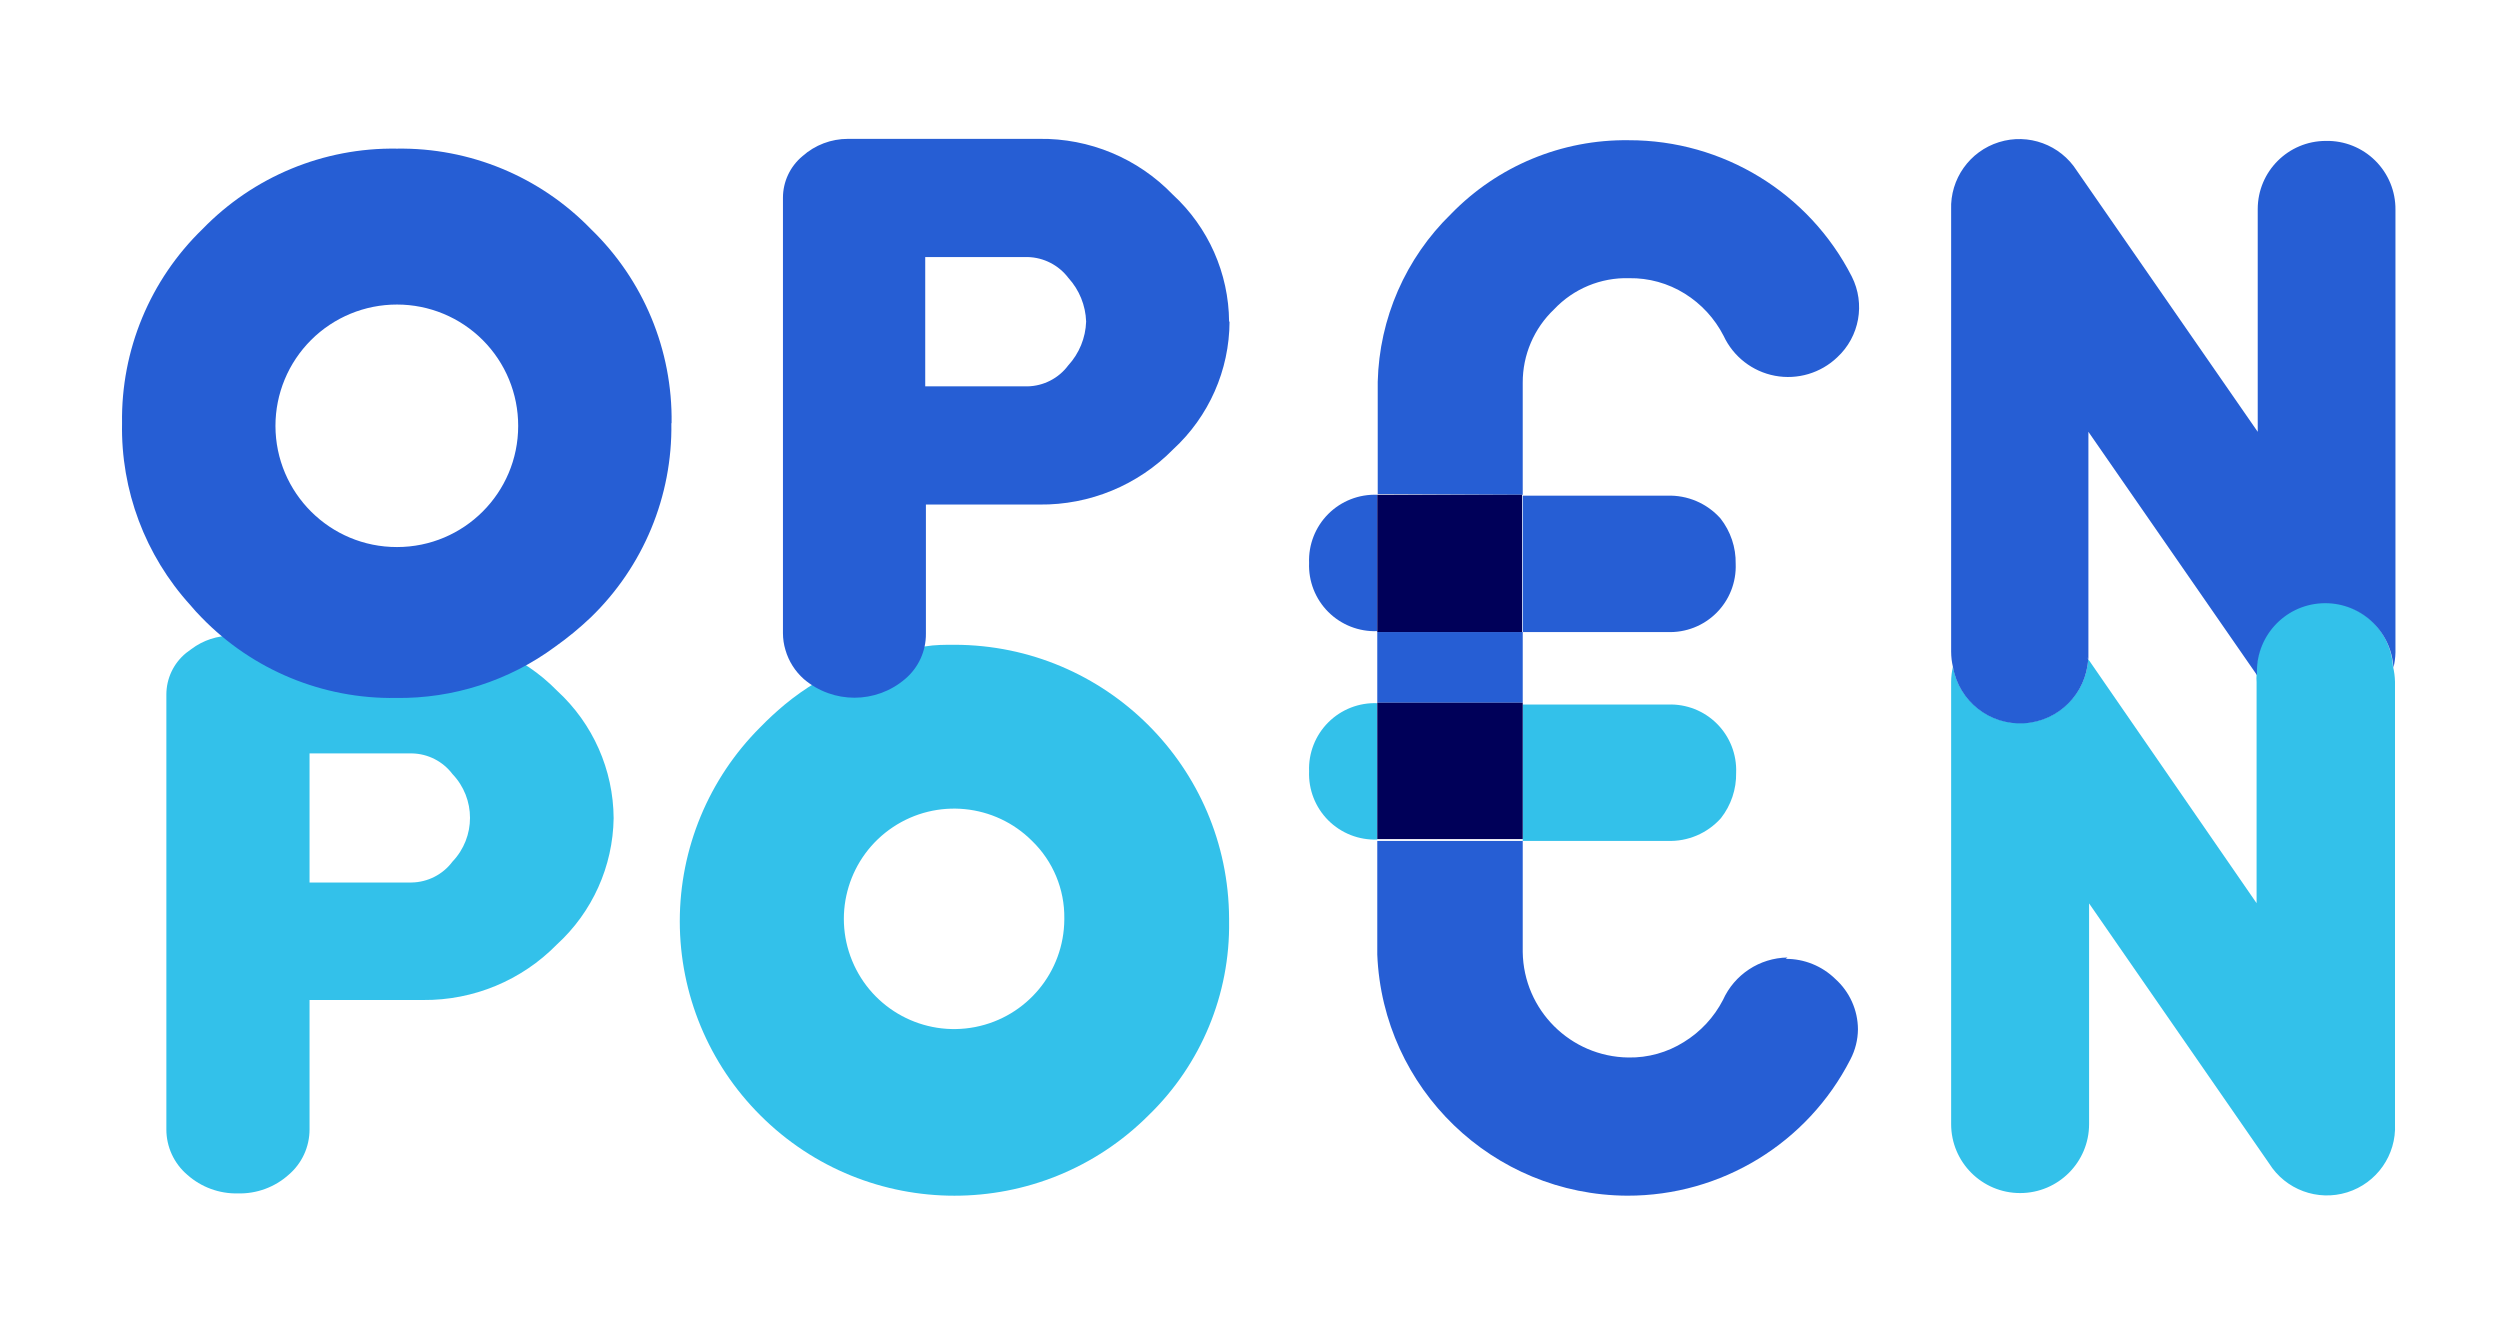
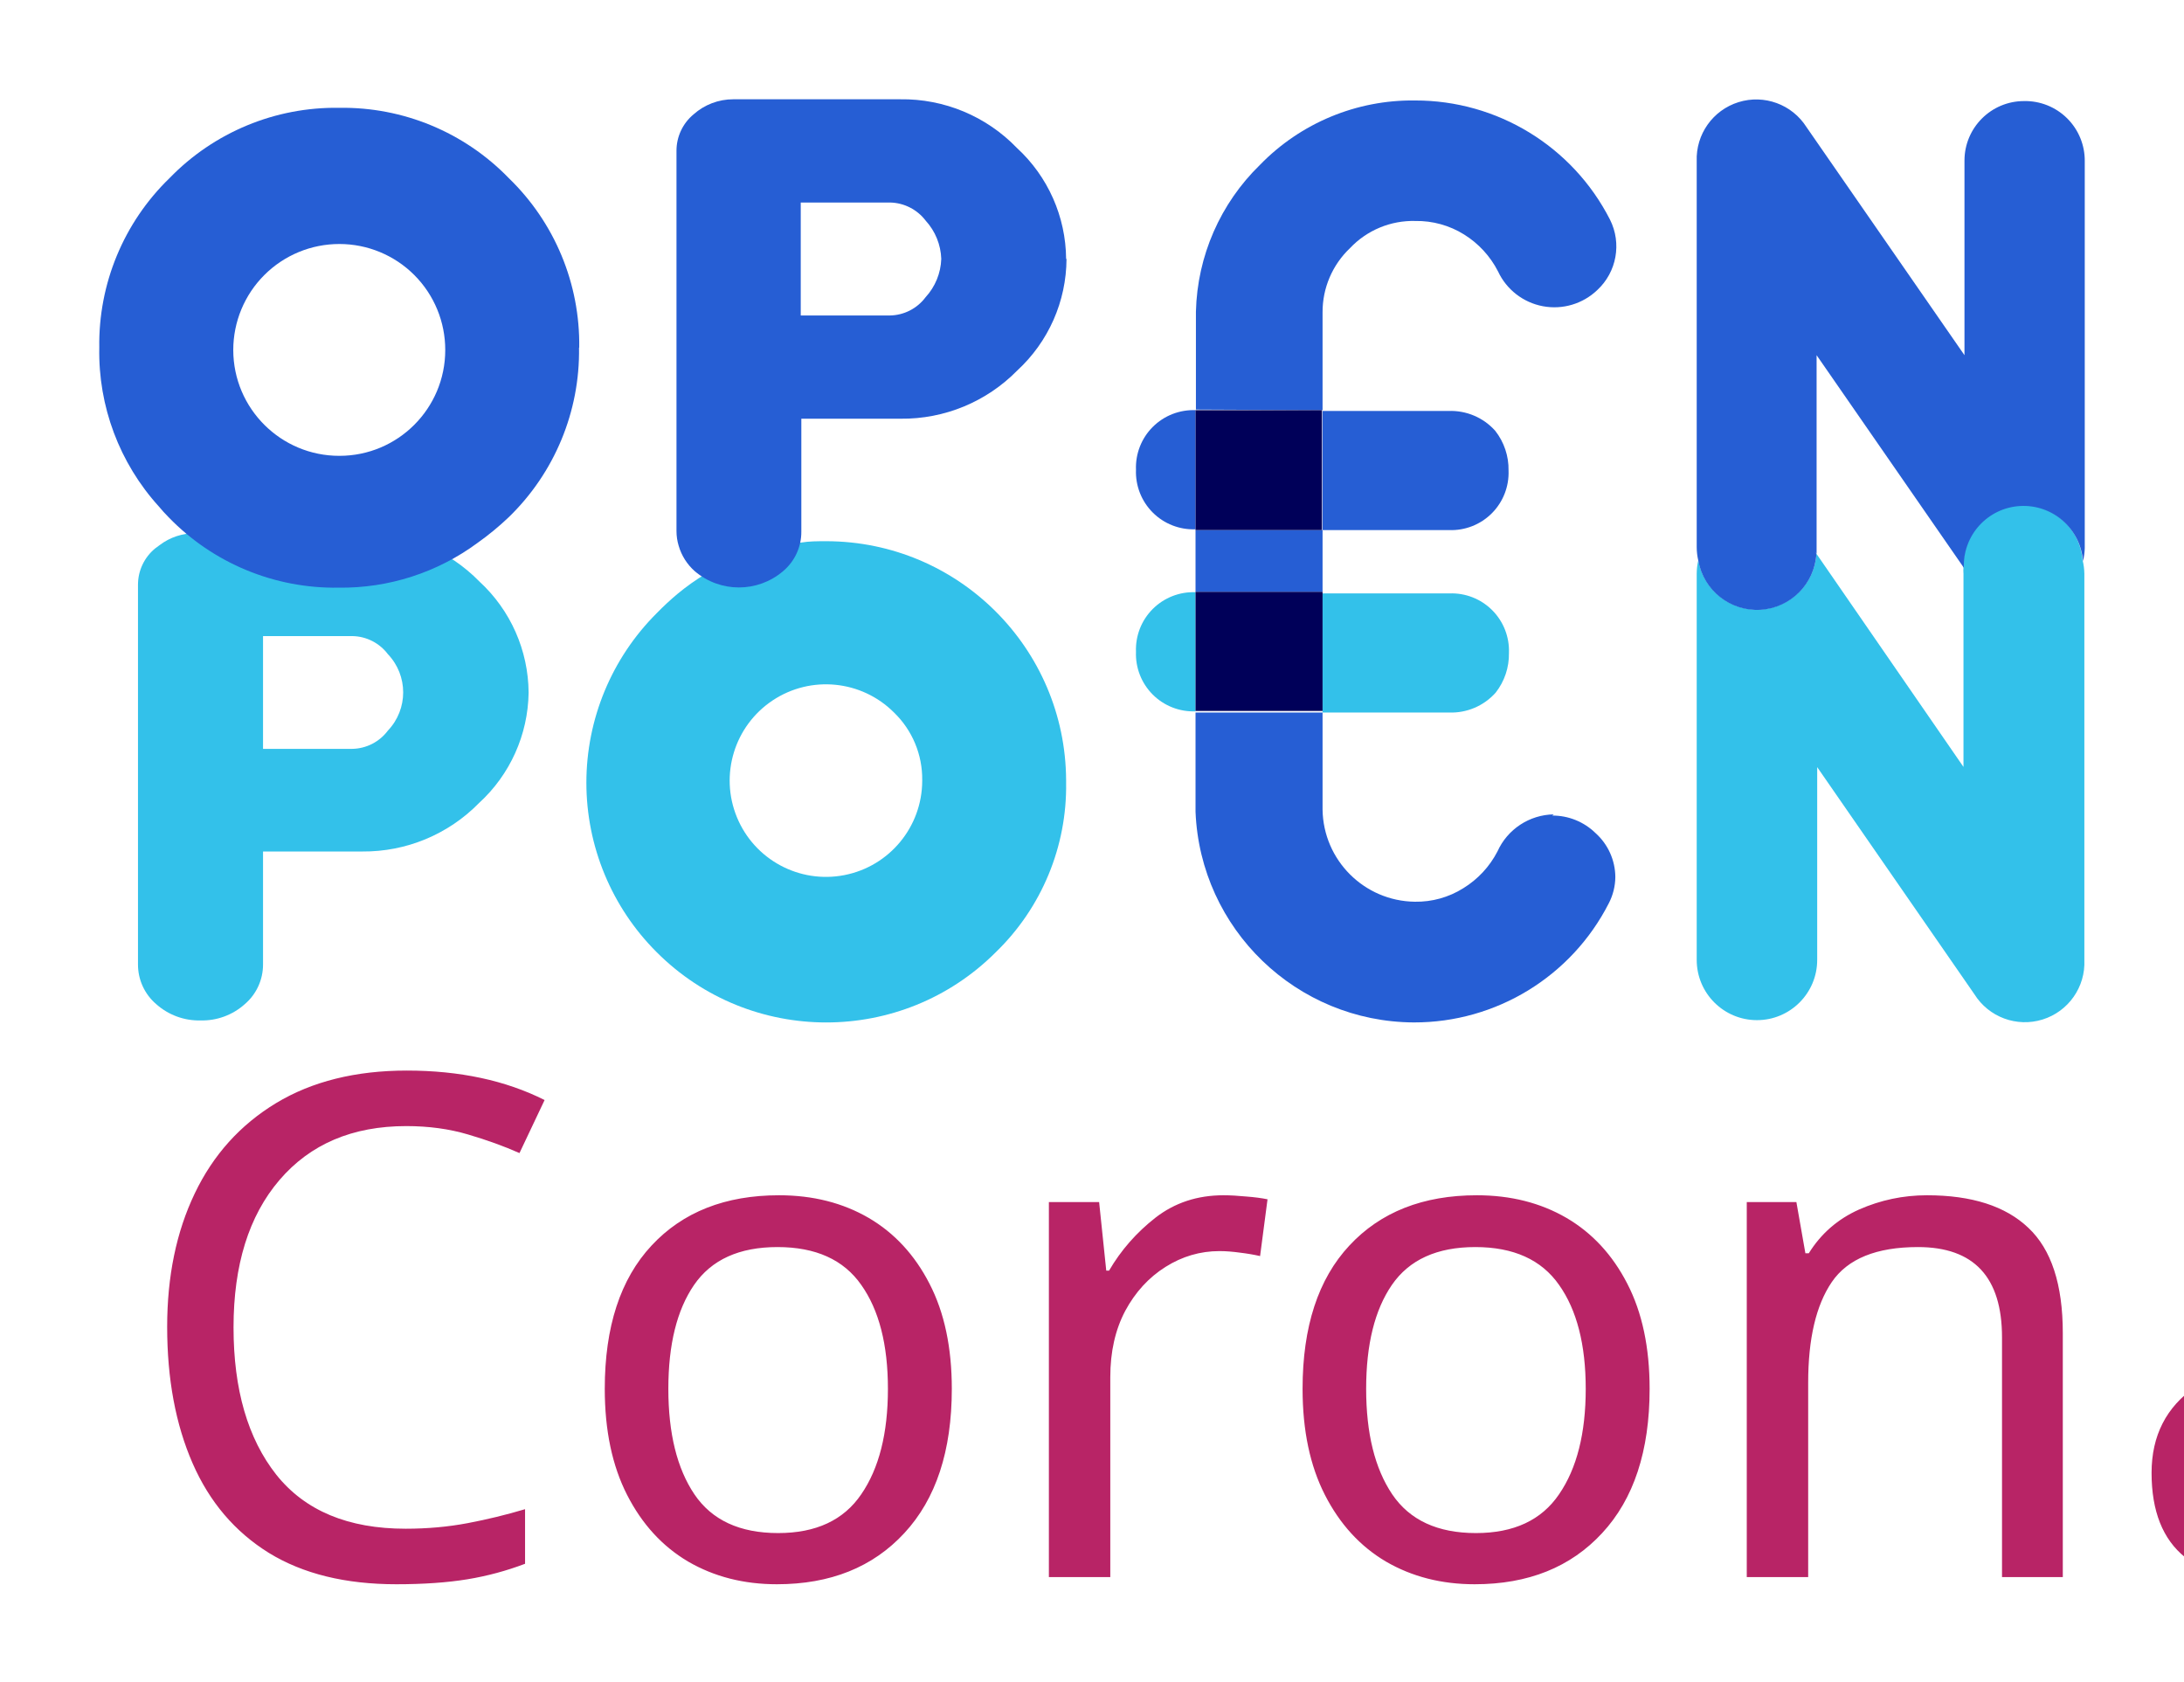
- <svg xmlns="http://www.w3.org/2000/svg" id="Layer_1" data-name="Layer 1" viewBox="0 0 110 59">
-   <defs>
-     <style>.cls-1{fill:#33c1ea;}.cls-2{fill:#265ed4;}.cls-3{fill:#000059;}</style>
+ <svg xmlns="http://www.w3.org/2000/svg" version="1.1" viewBox="0 0 110.032 84.722" data-name="Layer 1" id="Layer_1">
+   <defs id="defs4">
+     <style id="style2">.cls-1{fill:#33c1ea;}.cls-2{fill:#265ed4;}.cls-3{fill:#000059;}</style>
  </defs>
-   <path class="cls-1" d="M105.29,29.34h0a3,3,0,0,0-6,.33l.25.37-.25-.37a2.09,2.09,0,0,0,0,.35v9.72L91.88,29a3,3,0,0,1-5.95.33,3,3,0,0,0-.08.67V49.46a3,3,0,1,0,6.07,0V39.75l7.92,11.44a3,3,0,0,0,5.54-1.73V30a3.09,3.09,0,0,0-.09-.68" />
-   <path class="cls-2" d="M102.34,6.2a3,3,0,0,0-3,3V19L91.38,7.51a3,3,0,0,0-5.53,1.72V28.67a3,3,0,0,0,.08.68,3,3,0,0,1,1.29-1.86,3,3,0,0,0-1.29,1.86h0A3,3,0,0,0,91.88,29l-.06-.09.07.09h0c0-.11,0-.23,0-.35V19l7.42,10.71a3,3,0,0,1,6-.33,3,3,0,0,0,.09-.67V9.23A3,3,0,0,0,102.34,6.2Z" />
-   <path class="cls-1" d="M13.62,33.15h4.51a2.29,2.29,0,0,1,1.78.91,2.79,2.79,0,0,1,0,3.85,2.29,2.29,0,0,1-1.8.92H13.62ZM27,36a7.67,7.67,0,0,0-2.48-5.6l0,0a8.06,8.06,0,0,0-5.85-2.43H10.22a2.92,2.92,0,0,0-1.8.59l-.23.17a2.36,2.36,0,0,0-.87,1.83V49.69a2.62,2.62,0,0,0,.92,2,3.24,3.24,0,0,0,2.23.82,3.22,3.22,0,0,0,2.23-.82,2.62,2.62,0,0,0,.92-2V44h5a8.13,8.13,0,0,0,5.88-2.44A7.68,7.68,0,0,0,27,36" />
-   <path class="cls-1" d="M46.83,40.45A4.85,4.85,0,1,1,45.41,37a4.66,4.66,0,0,1,1.42,3.41m7.25,0A12.1,12.1,0,0,0,42,28.37c-.44,0-.86,0-1.28.07A11.42,11.42,0,0,0,34.53,31a13.9,13.9,0,0,0-1.08,1,12.06,12.06,0,0,0,0,17.07,12.08,12.08,0,0,0,17.09,0,11.64,11.64,0,0,0,3.54-8.54" />
-   <path class="cls-2" d="M67,21.77h0V16.84a4.43,4.43,0,0,1,1.38-3.23,4.37,4.37,0,0,1,3.3-1.37,4.5,4.5,0,0,1,2.45.68,4.72,4.72,0,0,1,1.71,1.86,3.13,3.13,0,0,0,5,.94,3,3,0,0,0,.64-3.55,11,11,0,0,0-9.82-6,10.69,10.69,0,0,0-7.81,3.24,10.67,10.67,0,0,0-3.23,7.39v4.94Z" />
-   <path class="cls-2" d="M67,30.92V27.81H60.6v3.11H67Z" />
-   <path class="cls-2" d="M78.65,42.13A3.17,3.17,0,0,0,75.81,44a4.71,4.71,0,0,1-1.72,1.85,4.44,4.44,0,0,1-2.44.68A4.71,4.71,0,0,1,67,41.89V37H60.6v5a11.06,11.06,0,0,0,11,10.61,11,11,0,0,0,9.82-6,2.93,2.93,0,0,0,.33-1.32,3,3,0,0,0-1-2.22,3.1,3.1,0,0,0-2.18-.88" />
-   <path class="cls-2" d="M73.37,27.81a2.89,2.89,0,0,0,3-3,3.14,3.14,0,0,0-.67-2,3,3,0,0,0-2.35-1H67v6Z" />
-   <path class="cls-2" d="M60.6,21.77a2.89,2.89,0,0,0-3,3,2.89,2.89,0,0,0,3,3Z" />
-   <polygon class="cls-3" points="66.97 27.81 66.97 27.81 66.97 21.77 60.6 21.77 60.6 27.81 60.6 27.81 66.97 27.81" />
-   <path class="cls-1" d="M57.6,33.94a2.89,2.89,0,0,0,3,3v-6a2.89,2.89,0,0,0-3,3" />
-   <path class="cls-1" d="M73.37,37a3,3,0,0,0,2.35-1,3.14,3.14,0,0,0,.67-2,2.89,2.89,0,0,0-3-3H67v6Z" />
-   <path class="cls-3" d="M67,30.92H60.6v6H67Z" />
-   <path class="cls-2" d="M22.8,18.74a5.33,5.33,0,0,1-5.33,5.33,5.34,5.34,0,0,1-5.35-5.33,5.34,5.34,0,0,1,5.35-5.34,5.33,5.33,0,0,1,5.33,5.34m6.75-.12A11.64,11.64,0,0,0,26,10.08a11.64,11.64,0,0,0-8.54-3.54,11.65,11.65,0,0,0-8.55,3.54,11.64,11.64,0,0,0-3.54,8.54,11.57,11.57,0,0,0,3,8c.16.19.32.37.5.55a11.65,11.65,0,0,0,8.55,3.54,11.53,11.53,0,0,0,7-2.25A14.13,14.13,0,0,0,26,27.16a11.64,11.64,0,0,0,3.54-8.54" />
-   <path class="cls-2" d="M47.79,14.15A3,3,0,0,1,47,16.08a2.29,2.29,0,0,1-1.8.92H40.71V11.31h4.51a2.32,2.32,0,0,1,1.79.92,3,3,0,0,1,.78,1.92m6.29,0A7.67,7.67,0,0,0,51.6,8.56a8,8,0,0,0-5.88-2.45H37.31a3,3,0,0,0-2,.76,2.38,2.38,0,0,0-.86,1.83V27.86a2.55,2.55,0,0,0,.11.74,2.72,2.72,0,0,0,.81,1.28,3.43,3.43,0,0,0,4.45,0,2.58,2.58,0,0,0,.92-2V22.2h5a8.11,8.11,0,0,0,5.88-2.43,7.68,7.68,0,0,0,2.48-5.62" />
+   <path style="fill:#33c1ea" id="path8" d="m 104.922,28.231 v 0 a 3.005,3.005 0 0 0 -6,0.33 l 0.25,0.37 -0.25,-0.37 a 2.09,2.09 0 0 0 0,0.35 v 9.72 l -7.41,-10.74 a 3,3 0 0 1 -5.95,0.33 3,3 0 0 0 -0.08,0.67 v 19.46 a 3.035,3.035 0 1 0 6.07,0 v -9.71 l 7.92,11.44 a 3,3 0 0 0 5.54,-1.73 v -19.46 a 3.09,3.09 0 0 0 -0.09,-0.68" class="cls-1" />
+   <path style="fill:#265ed4" id="path10" d="m 101.972,5.091 a 3,3 0 0 0 -3,3 v 9.8 l -7.96,-11.49 a 3,3 0 0 0 -5.53,1.72 V 27.561 a 3,3 0 0 0 0.08,0.68 3,3 0 0 1 1.29,-1.86 3,3 0 0 0 -1.29,1.86 v 0 a 3,3 0 0 0 5.95,-0.35 l -0.06,-0.09 0.07,0.09 v 0 c 0,-0.11 0,-0.23 0,-0.35 v -9.65 l 7.42,10.71 a 3.005,3.005 0 0 1 6,-0.33 3,3 0 0 0 0.09,-0.67 V 8.121 a 3,3 0 0 0 -3.06,-3.03 z" class="cls-2" />
+   <path style="fill:#33c1ea" id="path12" d="m 13.252,32.041 h 4.51 a 2.29,2.29 0 0 1 1.78,0.91 2.79,2.79 0 0 1 0,3.85 2.29,2.29 0 0 1 -1.8,0.92 h -4.49 z m 13.38,2.85 a 7.67,7.67 0 0 0 -2.48,-5.6 v 0 a 8.06,8.06 0 0 0 -5.85,-2.43 H 9.852 a 2.92,2.92 0 0 0 -1.8,0.59 l -0.23,0.17 a 2.36,2.36 0 0 0 -0.87,1.83 v 19.13 a 2.62,2.62 0 0 0 0.92,2 3.24,3.24 0 0 0 2.23,0.82 3.22,3.22 0 0 0 2.23,-0.82 2.62,2.62 0 0 0 0.92,-2 v -5.69 h 5 a 8.13,8.13 0 0 0 5.88,-2.44 7.68,7.68 0 0 0 2.5,-5.56" class="cls-1" />
+   <path style="fill:#33c1ea" id="path14" d="m 46.462,39.341 a 4.85,4.85 0 1 1 -1.42,-3.45 4.66,4.66 0 0 1 1.42,3.41 m 7.25,0 a 12.1,12.1 0 0 0 -12.08,-12.04 c -0.44,0 -0.86,0 -1.28,0.07 a 11.42,11.42 0 0 0 -6.19,2.56 13.9,13.9 0 0 0 -1.08,1 12.06,12.06 0 0 0 0,17.07 12.08,12.08 0 0 0 17.09,0 11.64,11.64 0 0 0 3.54,-8.54" class="cls-1" />
+   <path style="fill:#265ed4" id="path16" d="m 66.632,20.661 v 0 -4.93 a 4.43,4.43 0 0 1 1.38,-3.23 4.37,4.37 0 0 1 3.3,-1.37 4.5,4.5 0 0 1 2.45,0.68 4.72,4.72 0 0 1 1.71,1.86 3.13,3.13 0 0 0 5,0.94 3,3 0 0 0 0.64,-3.55 11,11 0 0 0 -9.82,-6 10.69,10.69 0 0 0 -7.81,3.24 10.67,10.67 0 0 0 -3.23,7.39 v 4.94 z" class="cls-2" />
+   <path style="fill:#265ed4" id="path18" d="m 66.632,29.811 v -3.11 h -6.4 v 3.11 z" class="cls-2" />
+   <path style="fill:#265ed4" id="path20" d="m 78.282,41.021 a 3.17,3.17 0 0 0 -2.84,1.87 4.71,4.71 0 0 1 -1.72,1.85 4.44,4.44 0 0 1 -2.44,0.68 4.71,4.71 0 0 1 -4.65,-4.64 v -4.89 h -6.4 v 5 a 11.06,11.06 0 0 0 11,10.61 11,11 0 0 0 9.82,-6 2.93,2.93 0 0 0 0.33,-1.32 3,3 0 0 0 -1,-2.22 3.1,3.1 0 0 0 -2.18,-0.88" class="cls-2" />
+   <path style="fill:#265ed4" id="path22" d="m 73.002,26.701 a 2.89,2.89 0 0 0 3,-3 3.14,3.14 0 0 0 -0.67,-2 3,3 0 0 0 -2.35,-1 h -6.35 v 6 z" class="cls-2" />
+   <path style="fill:#265ed4" id="path24" d="m 60.232,20.661 a 2.89,2.89 0 0 0 -3,3 2.89,2.89 0 0 0 3,3 z" class="cls-2" />
+   <polygon transform="translate(-0.3678204,-1.109138)" style="fill:#000059" id="polygon26" points="66.97,21.77 60.6,21.77 60.6,27.81 60.6,27.81 66.97,27.81 " class="cls-3" />
+   <path style="fill:#33c1ea" id="path28" d="m 57.232,32.831 a 2.89,2.89 0 0 0 3,3 v -6 a 2.89,2.89 0 0 0 -3,3" class="cls-1" />
+   <path style="fill:#33c1ea" id="path30" d="m 73.002,35.891 a 3,3 0 0 0 2.35,-1 3.14,3.14 0 0 0 0.67,-2 2.89,2.89 0 0 0 -3,-3 h -6.39 v 6 z" class="cls-1" />
+   <path style="fill:#000059" id="path32" d="m 66.632,29.811 h -6.4 v 6 h 6.4 z" class="cls-3" />
+   <path style="fill:#265ed4" id="path34" d="m 22.432,17.631 a 5.33,5.33 0 0 1 -5.33,5.33 5.34,5.34 0 0 1 -5.35,-5.33 5.34,5.34 0 0 1 5.35,-5.34 5.33,5.33 0 0 1 5.33,5.34 m 6.75,-0.12 a 11.64,11.64 0 0 0 -3.55,-8.54 11.64,11.64 0 0 0 -8.54,-3.54 11.65,11.65 0 0 0 -8.55,3.54 11.64,11.64 0 0 0 -3.54,8.54 11.57,11.57 0 0 0 3,8 c 0.16,0.19 0.32,0.37 0.5,0.55 a 11.65,11.65 0 0 0 8.55,3.54 11.53,11.53 0 0 0 7,-2.25 14.13,14.13 0 0 0 1.58,-1.3 11.64,11.64 0 0 0 3.54,-8.54" class="cls-2" />
+   <path style="fill:#265ed4" id="path36" d="m 47.422,13.041 a 3,3 0 0 1 -0.79,1.93 2.29,2.29 0 0 1 -1.8,0.92 h -4.49 v -5.69 h 4.51 a 2.32,2.32 0 0 1 1.79,0.92 3,3 0 0 1 0.78,1.92 m 6.29,0 a 7.67,7.67 0 0 0 -2.48,-5.59 8,8 0 0 0 -5.88,-2.45 h -8.41 a 3,3 0 0 0 -2,0.76 2.38,2.38 0 0 0 -0.86,1.83 V 26.751 a 2.55,2.55 0 0 0 0.11,0.74 2.72,2.72 0 0 0 0.81,1.28 3.43,3.43 0 0 0 4.45,0 2.58,2.58 0 0 0 0.92,-2 v -5.68 h 5 a 8.11,8.11 0 0 0 5.88,-2.43 7.68,7.68 0 0 0 2.48,-5.62" class="cls-2" />
+   <text id="text57" y="79.44" x="6.267" style="font-style:normal;font-variant:normal;font-weight:normal;font-stretch:normal;font-size:35.229px;line-height:125%;font-family:'IBM Plex Sans';-inkscape-font-specification:'IBM Plex Sans';letter-spacing:0px;word-spacing:12.084px;fill:#000000;fill-opacity:1;stroke:none;stroke-width:0.881px;stroke-linecap:butt;stroke-linejoin:miter;stroke-opacity:1" xml:space="preserve">
+     <tspan style="font-style:normal;font-variant:normal;font-weight:500;font-stretch:normal;font-size:35.229px;font-family:Dosis;-inkscape-font-specification:'Dosis, Medium';font-variant-ligatures:normal;font-variant-caps:normal;font-variant-numeric:normal;font-feature-settings:normal;text-align:start;writing-mode:lr-tb;text-anchor:start;fill:#b82466;fill-opacity:1;stroke-width:0.881px" y="79.44" x="6.267" id="tspan55">Corona</tspan>
+   </text>
</svg>
